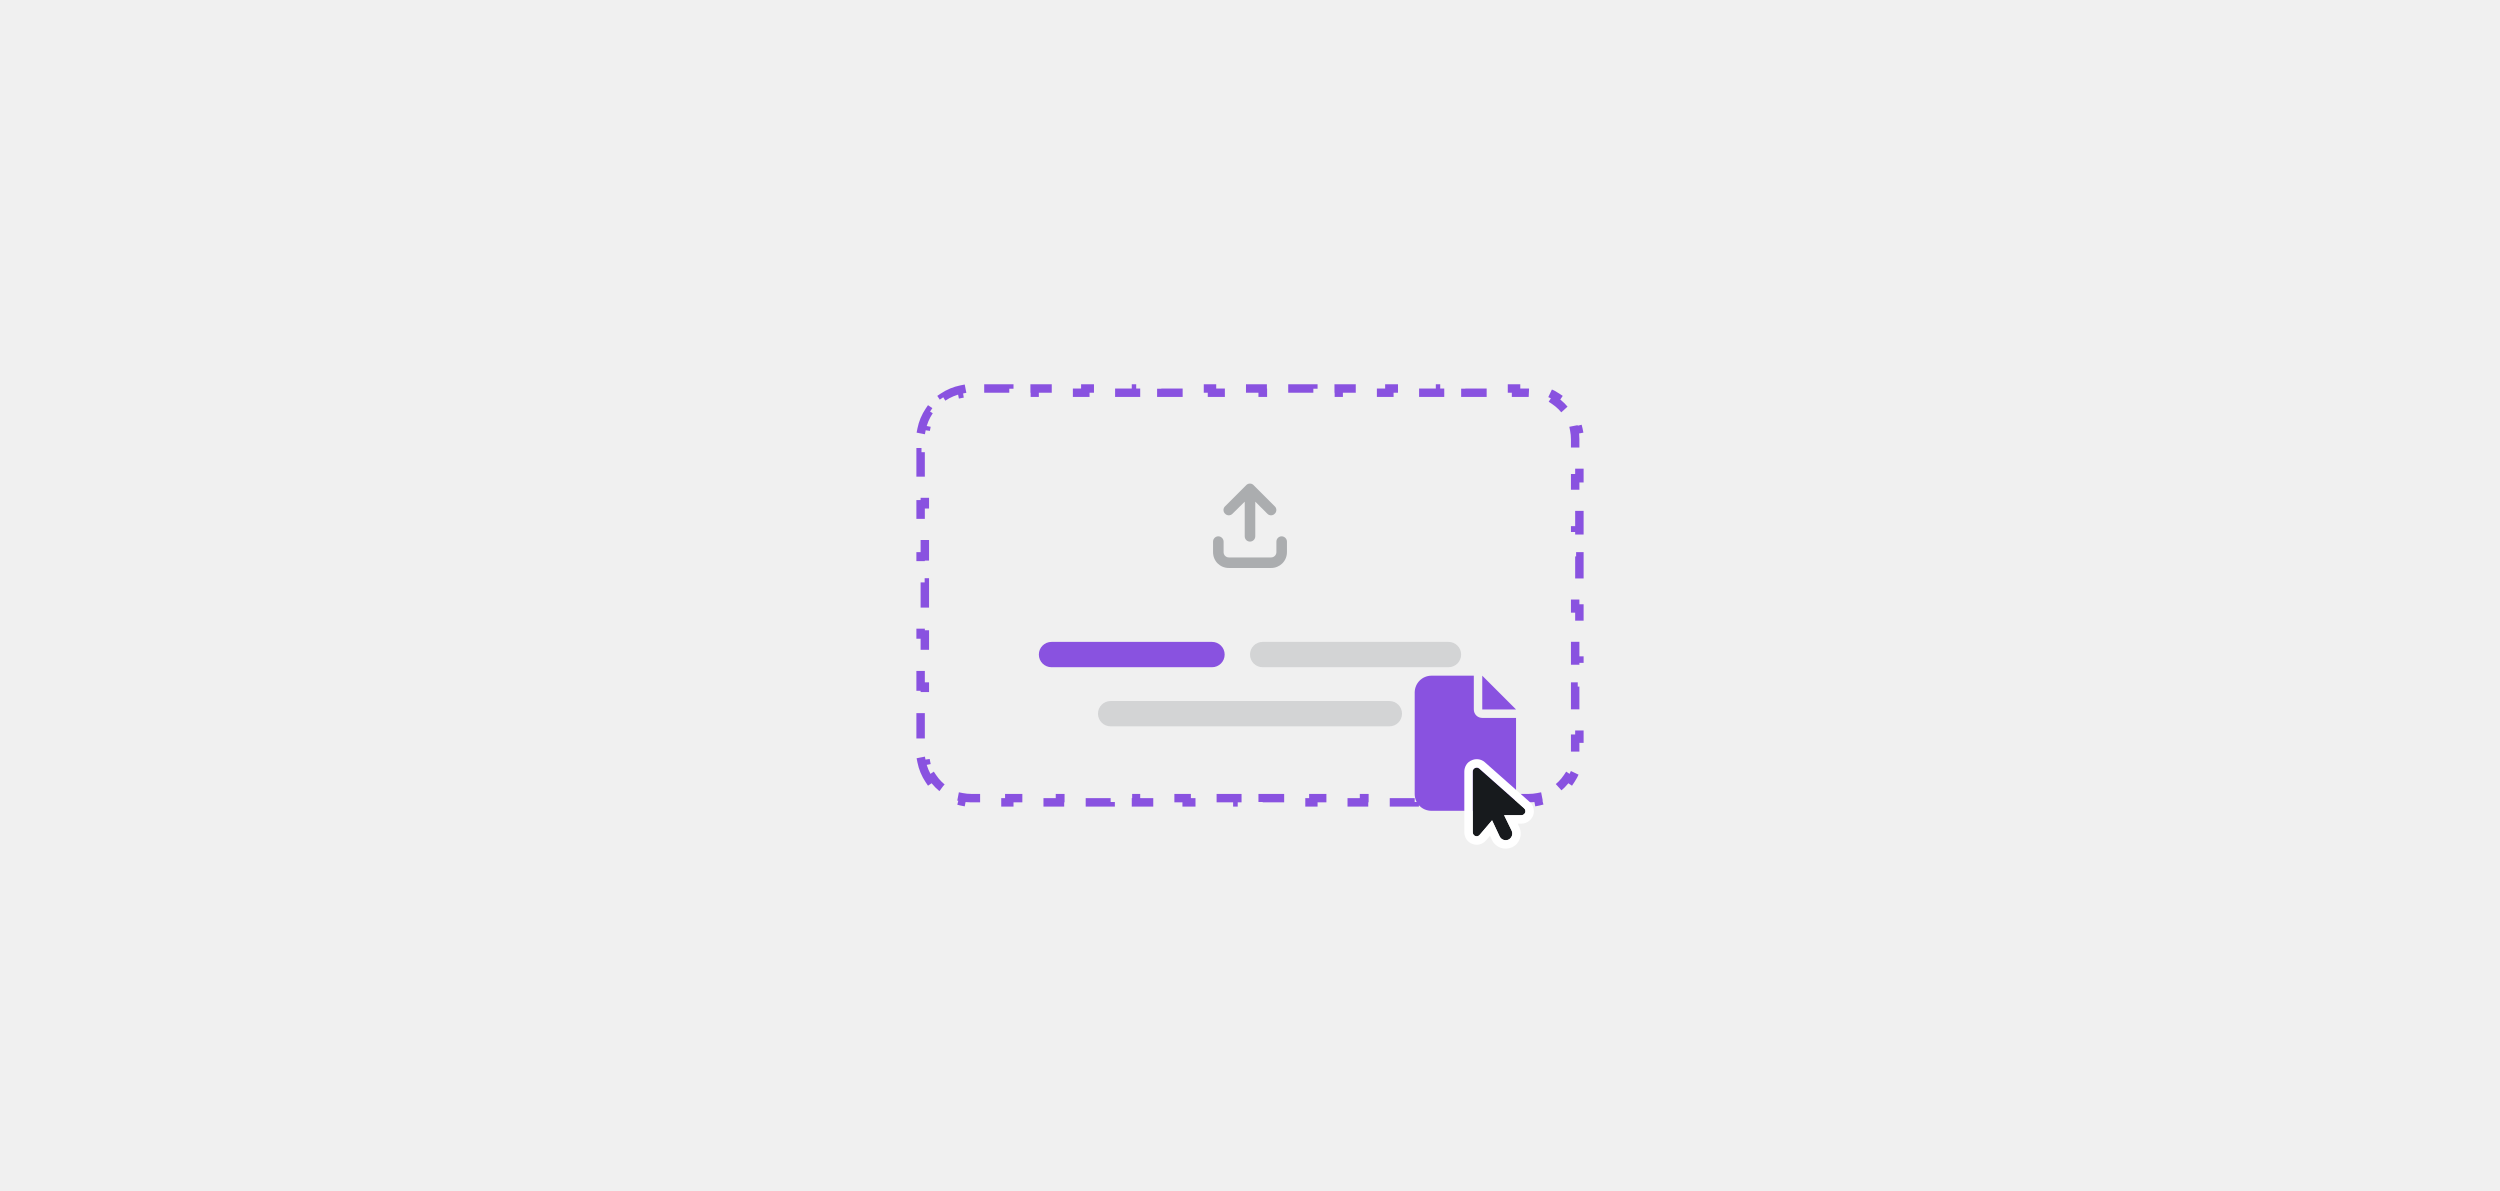
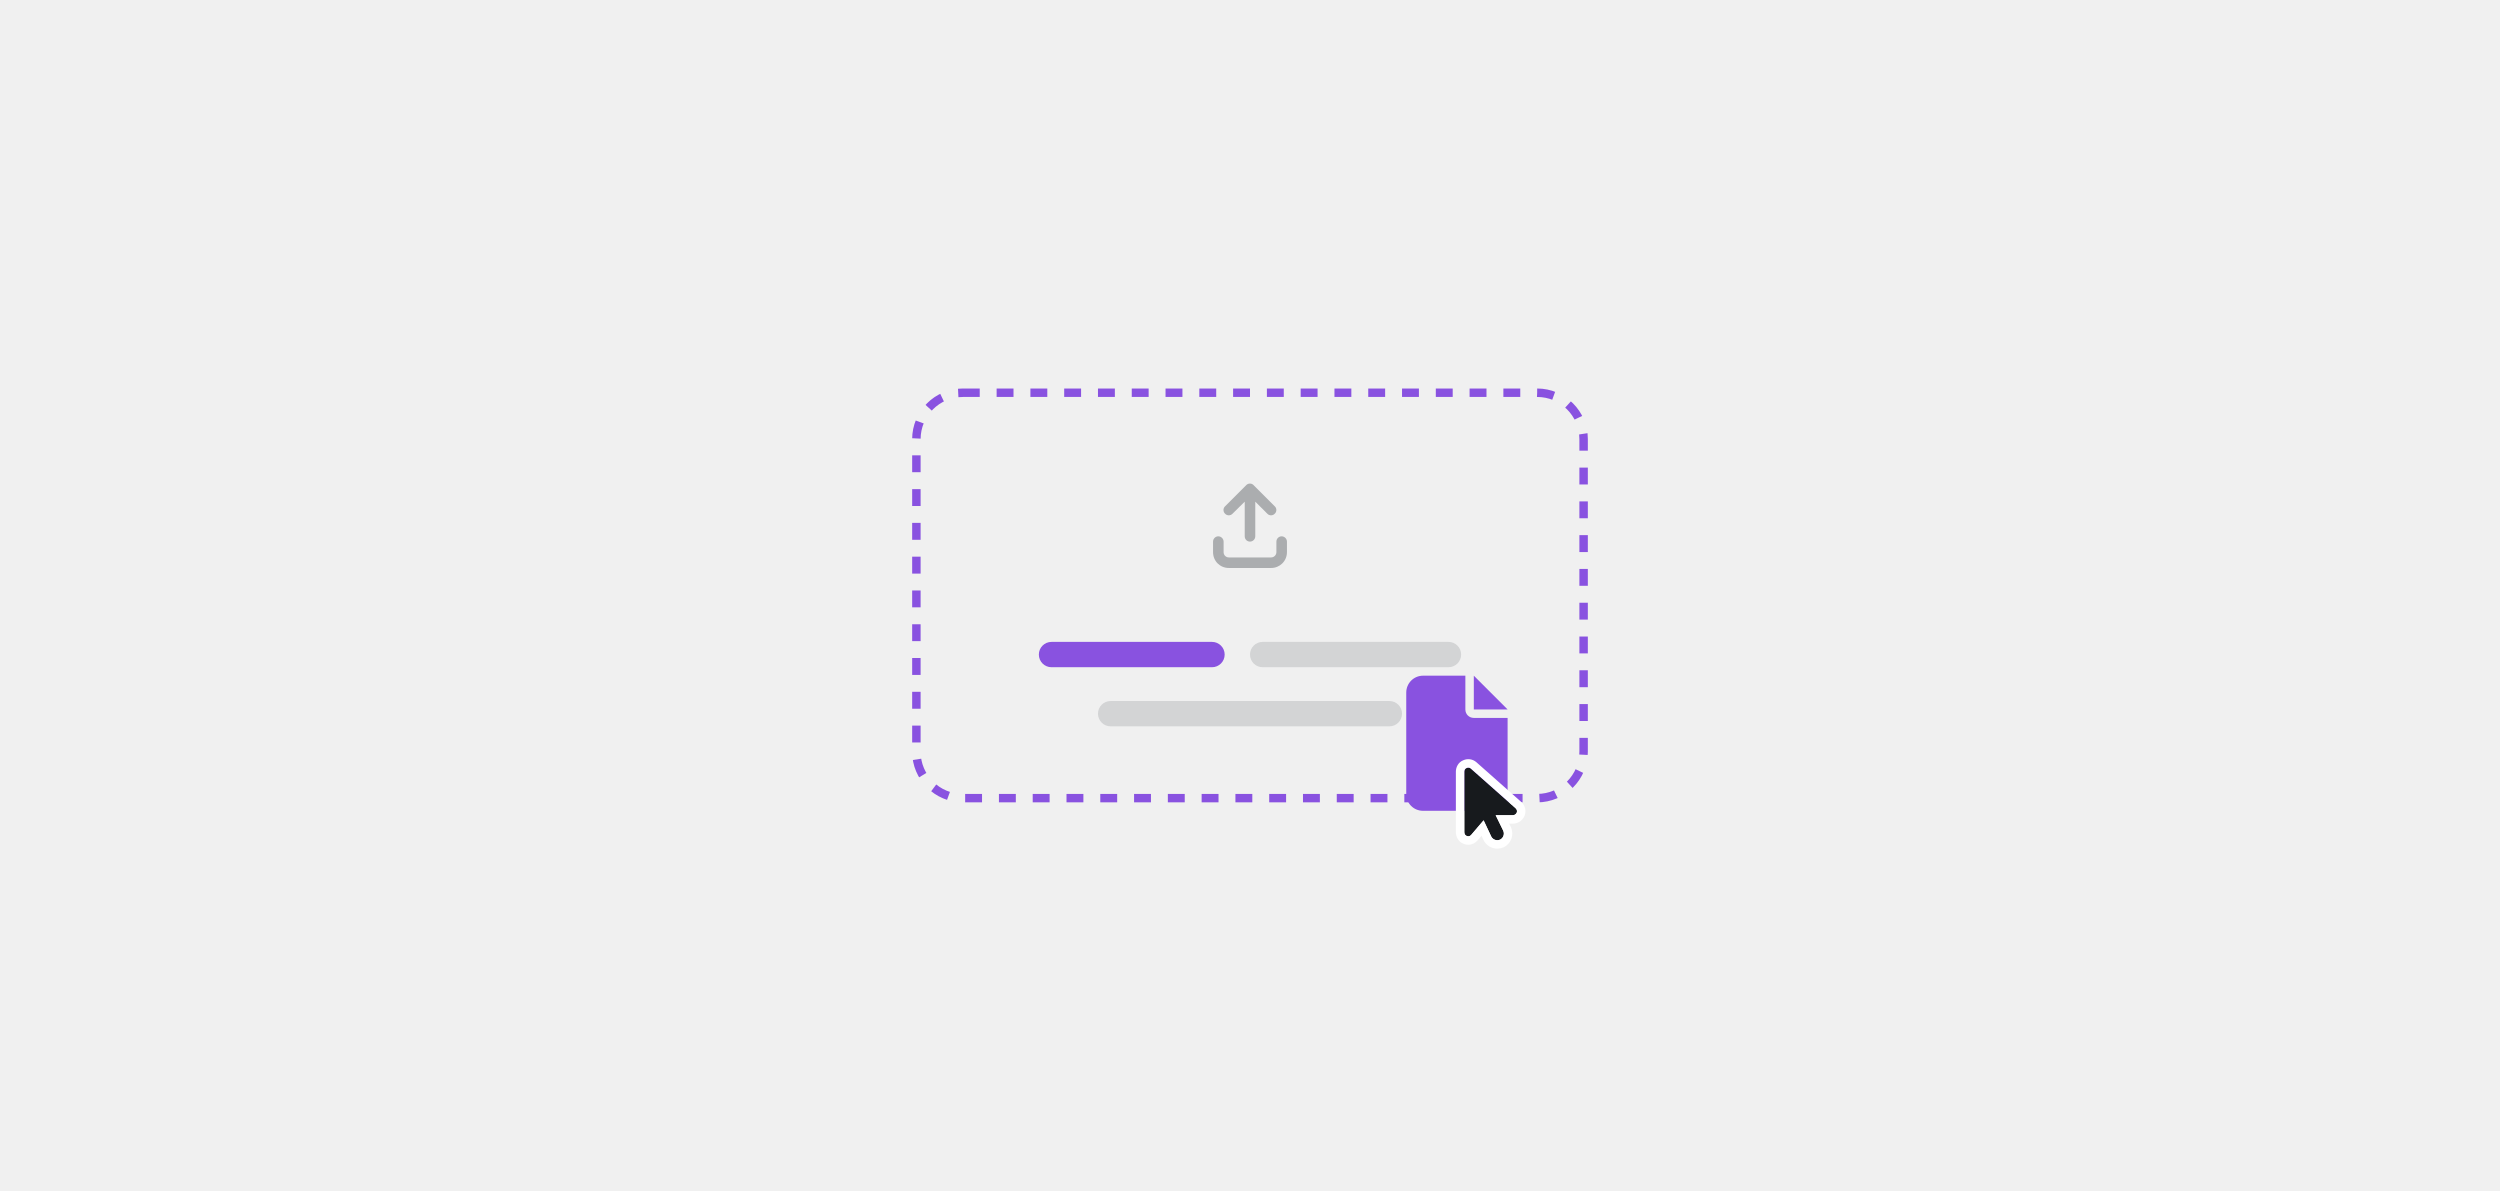
<svg xmlns="http://www.w3.org/2000/svg" width="296" height="141" viewBox="0 0 296 141" fill="none">
-   <rect width="296" height="141" fill="none" />
-   <path d="M110.011 92.334C109.58 91.69 109.27 90.958 109.114 90.171L109.605 90.074C109.536 89.727 109.5 89.368 109.5 89V87.458H109V84.375H109.5V81.292H109V78.208H109.5V75.125H109V72.042H109.5V68.958H109V65.875H109.5V62.792H109V59.708H109.5V56.625H109V53.542H109.5V52C109.5 51.632 109.536 51.273 109.605 50.926L109.114 50.829C109.27 50.042 109.58 49.31 110.011 48.666L110.426 48.944C110.828 48.344 111.344 47.828 111.944 47.426L111.666 47.011C112.31 46.58 113.042 46.27 113.829 46.114L113.926 46.605C114.273 46.536 114.632 46.5 115 46.5H116.5V46H119.5V46.5H122.5V46H125.5V46.5H128.5V46H131.5V46.5H134.5V46H137.5V46.5H140.5V46H143.5V46.5H146.5V46H149.5V46.5H152.5V46H155.5V46.5H158.5V46H161.5V46.5H164.5V46H167.5V46.5H170.5V46H173.5V46.5H176.5V46H179.5V46.5H181C181.368 46.5 181.727 46.536 182.074 46.605L182.171 46.114C182.958 46.27 183.69 46.58 184.334 47.011L184.056 47.426C184.656 47.828 185.172 48.344 185.574 48.944L185.989 48.666C186.42 49.31 186.73 50.042 186.886 50.829L186.395 50.926C186.464 51.273 186.5 51.632 186.5 52V53.542H187V56.625H186.5V59.708H187V62.792H186.5V65.875H187V68.958H186.5V72.042H187V75.125H186.5V78.208H187V81.292H186.5V84.375H187V87.458H186.5V89C186.5 89.368 186.464 89.727 186.395 90.074L186.886 90.171C186.73 90.958 186.42 91.69 185.989 92.334L185.574 92.055C185.172 92.656 184.656 93.172 184.056 93.574L184.334 93.989C183.69 94.42 182.958 94.73 182.171 94.886L182.074 94.395C181.727 94.464 181.368 94.5 181 94.5H179.5V95H176.5V94.5H173.5V95H170.5V94.5H167.5V95H164.5V94.5H161.5V95H158.5V94.5H155.5V95H152.5V94.5H149.5V95H146.5V94.5H143.5V95H140.5V94.5H137.5V95H134.5V94.5H131.5V95H128.5V94.5H125.5V95H122.5V94.5H119.5V95H116.5V94.5H115C114.632 94.5 114.273 94.464 113.926 94.395L113.829 94.886C113.042 94.73 112.31 94.42 111.666 93.989L111.944 93.574C111.344 93.172 110.828 92.656 110.426 92.055L110.011 92.334Z" stroke="#8952E0" stroke-dasharray="3 3" />
  <path d="M151.125 64.125C151.125 63.793 151.398 63.5 151.75 63.5C152.082 63.5 152.375 63.793 152.375 64.125V65.375C152.375 66.43 151.535 67.25 150.5 67.25H145.5C144.445 67.25 143.625 66.43 143.625 65.375V64.125C143.625 63.793 143.898 63.5 144.25 63.5C144.582 63.5 144.875 63.793 144.875 64.125V65.375C144.875 65.727 145.148 66 145.5 66H150.5C150.832 66 151.125 65.727 151.125 65.375V64.125ZM147.551 57.445C147.785 57.191 148.195 57.191 148.43 57.445L150.93 59.945C151.184 60.18 151.184 60.59 150.93 60.824C150.695 61.078 150.285 61.078 150.051 60.824L148.625 59.398V63.5C148.625 63.852 148.332 64.125 148 64.125C147.648 64.125 147.375 63.852 147.375 63.5V59.398L145.93 60.824C145.695 61.078 145.285 61.078 145.051 60.824C144.797 60.59 144.797 60.18 145.051 59.945L147.551 57.445Z" fill="#ABADAF" />
+   <rect x="108.5" y="46.5" width="79" height="48" rx="5.5" stroke="#8952E0" stroke-dasharray="2 2" />
  <rect x="123" y="76" width="22" height="3" rx="1.5" fill="#8952E0" />
  <rect x="148" y="76" width="25" height="3" rx="1.5" fill="#D3D4D5" />
  <rect x="130" y="83" width="36" height="3" rx="1.5" fill="#D3D4D5" />
-   <path d="M167.5 82C167.5 80.906 168.375 80 169.5 80H174.5V84C174.5 84.562 174.938 85 175.5 85H179.5V94C179.5 95.125 178.594 96 177.5 96H169.5C168.375 96 167.5 95.125 167.5 94V82ZM175.5 84V80L179.5 84H175.5Z" fill="#8952E0" />
-   <mask id="path-7-outside-1_100_11336" maskUnits="userSpaceOnUse" x="173" y="89" width="9" height="12" fill="black">
-     <rect fill="white" x="173" y="89" width="9" height="12" />
-     <path d="M180.586 96.207C180.508 96.383 180.332 96.519 180.137 96.519H178.086L178.984 98.356C179.16 98.746 179.004 99.215 178.613 99.41C178.223 99.586 177.754 99.43 177.559 99.039L176.66 97.125L175.195 98.844C175.098 98.961 174.961 99.019 174.844 99.019C174.785 99.019 174.727 99 174.668 98.981C174.492 98.922 174.375 98.746 174.375 98.531V91.363C174.375 91.168 174.473 90.992 174.648 90.934C174.805 90.856 175 90.875 175.137 90.992L180.43 95.68C180.605 95.816 180.645 96.031 180.586 96.207Z" />
-   </mask>
-   <path d="M180.586 96.207C180.508 96.383 180.332 96.519 180.137 96.519H178.086L178.984 98.356C179.16 98.746 179.004 99.215 178.613 99.41C178.223 99.586 177.754 99.43 177.559 99.039L176.66 97.125L175.195 98.844C175.098 98.961 174.961 99.019 174.844 99.019C174.785 99.019 174.727 99 174.668 98.981C174.492 98.922 174.375 98.746 174.375 98.531V91.363C174.375 91.168 174.473 90.992 174.648 90.934C174.805 90.856 175 90.875 175.137 90.992L180.43 95.68C180.605 95.816 180.645 96.031 180.586 96.207Z" fill="#171A1D" />
-   <path d="M180.586 96.207L181.5 96.613L181.519 96.569L181.535 96.523L180.586 96.207ZM178.086 96.519V95.519H176.483L177.188 96.959L178.086 96.519ZM178.984 98.356L179.896 97.945L179.89 97.93L179.883 97.916L178.984 98.356ZM178.613 99.41L179.024 100.322L179.042 100.314L179.06 100.305L178.613 99.41ZM177.559 99.039L176.653 99.464L176.659 99.475L176.664 99.486L177.559 99.039ZM176.66 97.125L177.565 96.7L176.906 95.295L175.899 96.476L176.66 97.125ZM175.195 98.844L174.434 98.195L174.427 98.204L175.195 98.844ZM174.648 90.934L174.965 91.882L175.032 91.86L175.096 91.828L174.648 90.934ZM175.137 90.992L175.8 90.244L175.794 90.238L175.788 90.233L175.137 90.992ZM180.43 95.68L179.767 96.428L179.791 96.45L179.816 96.469L180.43 95.68ZM179.672 95.801C179.705 95.727 179.755 95.665 179.822 95.617C179.89 95.568 179.997 95.519 180.137 95.519V97.519C180.799 97.519 181.293 97.079 181.5 96.613L179.672 95.801ZM180.137 95.519H178.086V97.519H180.137V95.519ZM177.188 96.959L178.086 98.795L179.883 97.916L178.984 96.08L177.188 96.959ZM178.072 98.766C178.035 98.682 178.062 98.568 178.166 98.516L179.06 100.305C179.946 99.862 180.285 98.81 179.896 97.945L178.072 98.766ZM178.203 98.498C178.286 98.461 178.401 98.488 178.453 98.592L176.664 99.486C177.107 100.371 178.159 100.711 179.024 100.322L178.203 98.498ZM178.464 98.614L177.565 96.7L175.755 97.55L176.653 99.464L178.464 98.614ZM175.899 96.476L174.434 98.195L175.956 99.492L177.421 97.774L175.899 96.476ZM174.427 98.204C174.473 98.149 174.53 98.105 174.594 98.074C174.656 98.044 174.74 98.019 174.844 98.019V100.02C175.272 100.02 175.685 99.818 175.964 99.484L174.427 98.204ZM174.844 98.019C174.923 98.019 174.98 98.033 174.998 98.037C175.008 98.04 175.013 98.041 175.01 98.04C175.006 98.039 175 98.037 174.984 98.032L174.352 99.929C174.377 99.938 174.594 100.02 174.844 100.02V98.019ZM174.984 98.032C175.283 98.131 175.375 98.39 175.375 98.531H173.375C173.375 99.102 173.701 99.712 174.352 99.929L174.984 98.032ZM175.375 98.531V91.363H173.375V98.531H175.375ZM175.375 91.363C175.375 91.469 175.308 91.768 174.965 91.882L174.332 89.985C173.638 90.216 173.375 90.867 173.375 91.363H175.375ZM175.096 91.828C174.905 91.924 174.665 91.905 174.486 91.751L175.788 90.233C175.335 89.845 174.705 89.787 174.201 90.039L175.096 91.828ZM174.474 91.741L179.767 96.428L181.093 94.931L175.8 90.244L174.474 91.741ZM179.816 96.469C179.611 96.31 179.581 96.059 179.637 95.891L181.535 96.523C181.708 96.004 181.6 95.323 181.044 94.89L179.816 96.469Z" fill="white" mask="url(#path-7-outside-1_100_11336)" />
+   <path d="M166.5 82C166.5 80.906 167.375 80 168.5 80H173.5V84C173.5 84.562 173.938 85 174.5 85H178.5V94C178.5 95.125 177.594 96 176.5 96H168.5C167.375 96 166.5 95.125 166.5 94V82ZM174.5 84V80L178.5 84H174.5Z" fill="#8952E0" />
+   <path d="M179.586 96.207C179.508 96.383 179.332 96.519 179.137 96.519H177.086L177.984 98.356C178.16 98.746 178.004 99.215 177.613 99.41C177.223 99.586 176.754 99.43 176.559 99.039L175.66 97.125L174.195 98.844C174.098 98.961 173.961 99.019 173.844 99.019C173.785 99.019 173.727 99 173.668 98.981C173.492 98.922 173.375 98.746 173.375 98.531V91.363C173.375 91.168 173.473 90.992 173.648 90.934C173.805 90.856 174 90.875 174.137 90.992L179.43 95.68C179.605 95.816 179.645 96.031 179.586 96.207Z" fill="#171A1D" />
+   <path fill-rule="evenodd" clip-rule="evenodd" d="M180.519 96.569L180.5 96.613C180.293 97.079 179.799 97.519 179.137 97.519H178.689L178.89 97.93L178.896 97.945C179.285 98.81 178.946 99.862 178.06 100.304L178.042 100.314L178.024 100.322C177.159 100.711 176.107 100.371 175.664 99.486L175.659 99.475L175.414 98.955L174.959 99.489C174.68 99.82 174.269 100.019 173.844 100.019C173.61 100.019 173.405 99.948 173.359 99.931C173.356 99.93 173.353 99.93 173.352 99.929C172.701 99.712 172.375 99.102 172.375 98.531V91.363C172.375 90.882 172.621 90.258 173.267 90.008C173.759 89.793 174.354 89.862 174.788 90.233L174.794 90.238L180.075 94.915C180.604 95.349 180.705 96.013 180.535 96.523L180.519 96.569ZM179.43 95.68L174.137 90.992C174 90.875 173.805 90.855 173.648 90.933C173.473 90.992 173.375 91.168 173.375 91.363V98.531C173.375 98.746 173.492 98.922 173.668 98.98C173.727 99 173.785 99.019 173.844 99.019C173.961 99.019 174.098 98.961 174.195 98.844L175.66 97.125L176.559 99.039C176.754 99.43 177.223 99.586 177.613 99.41C178.004 99.215 178.16 98.746 177.984 98.355L177.086 96.519H179.137C179.332 96.519 179.508 96.383 179.586 96.207C179.645 96.031 179.605 95.816 179.43 95.68Z" fill="white" />
</svg>
